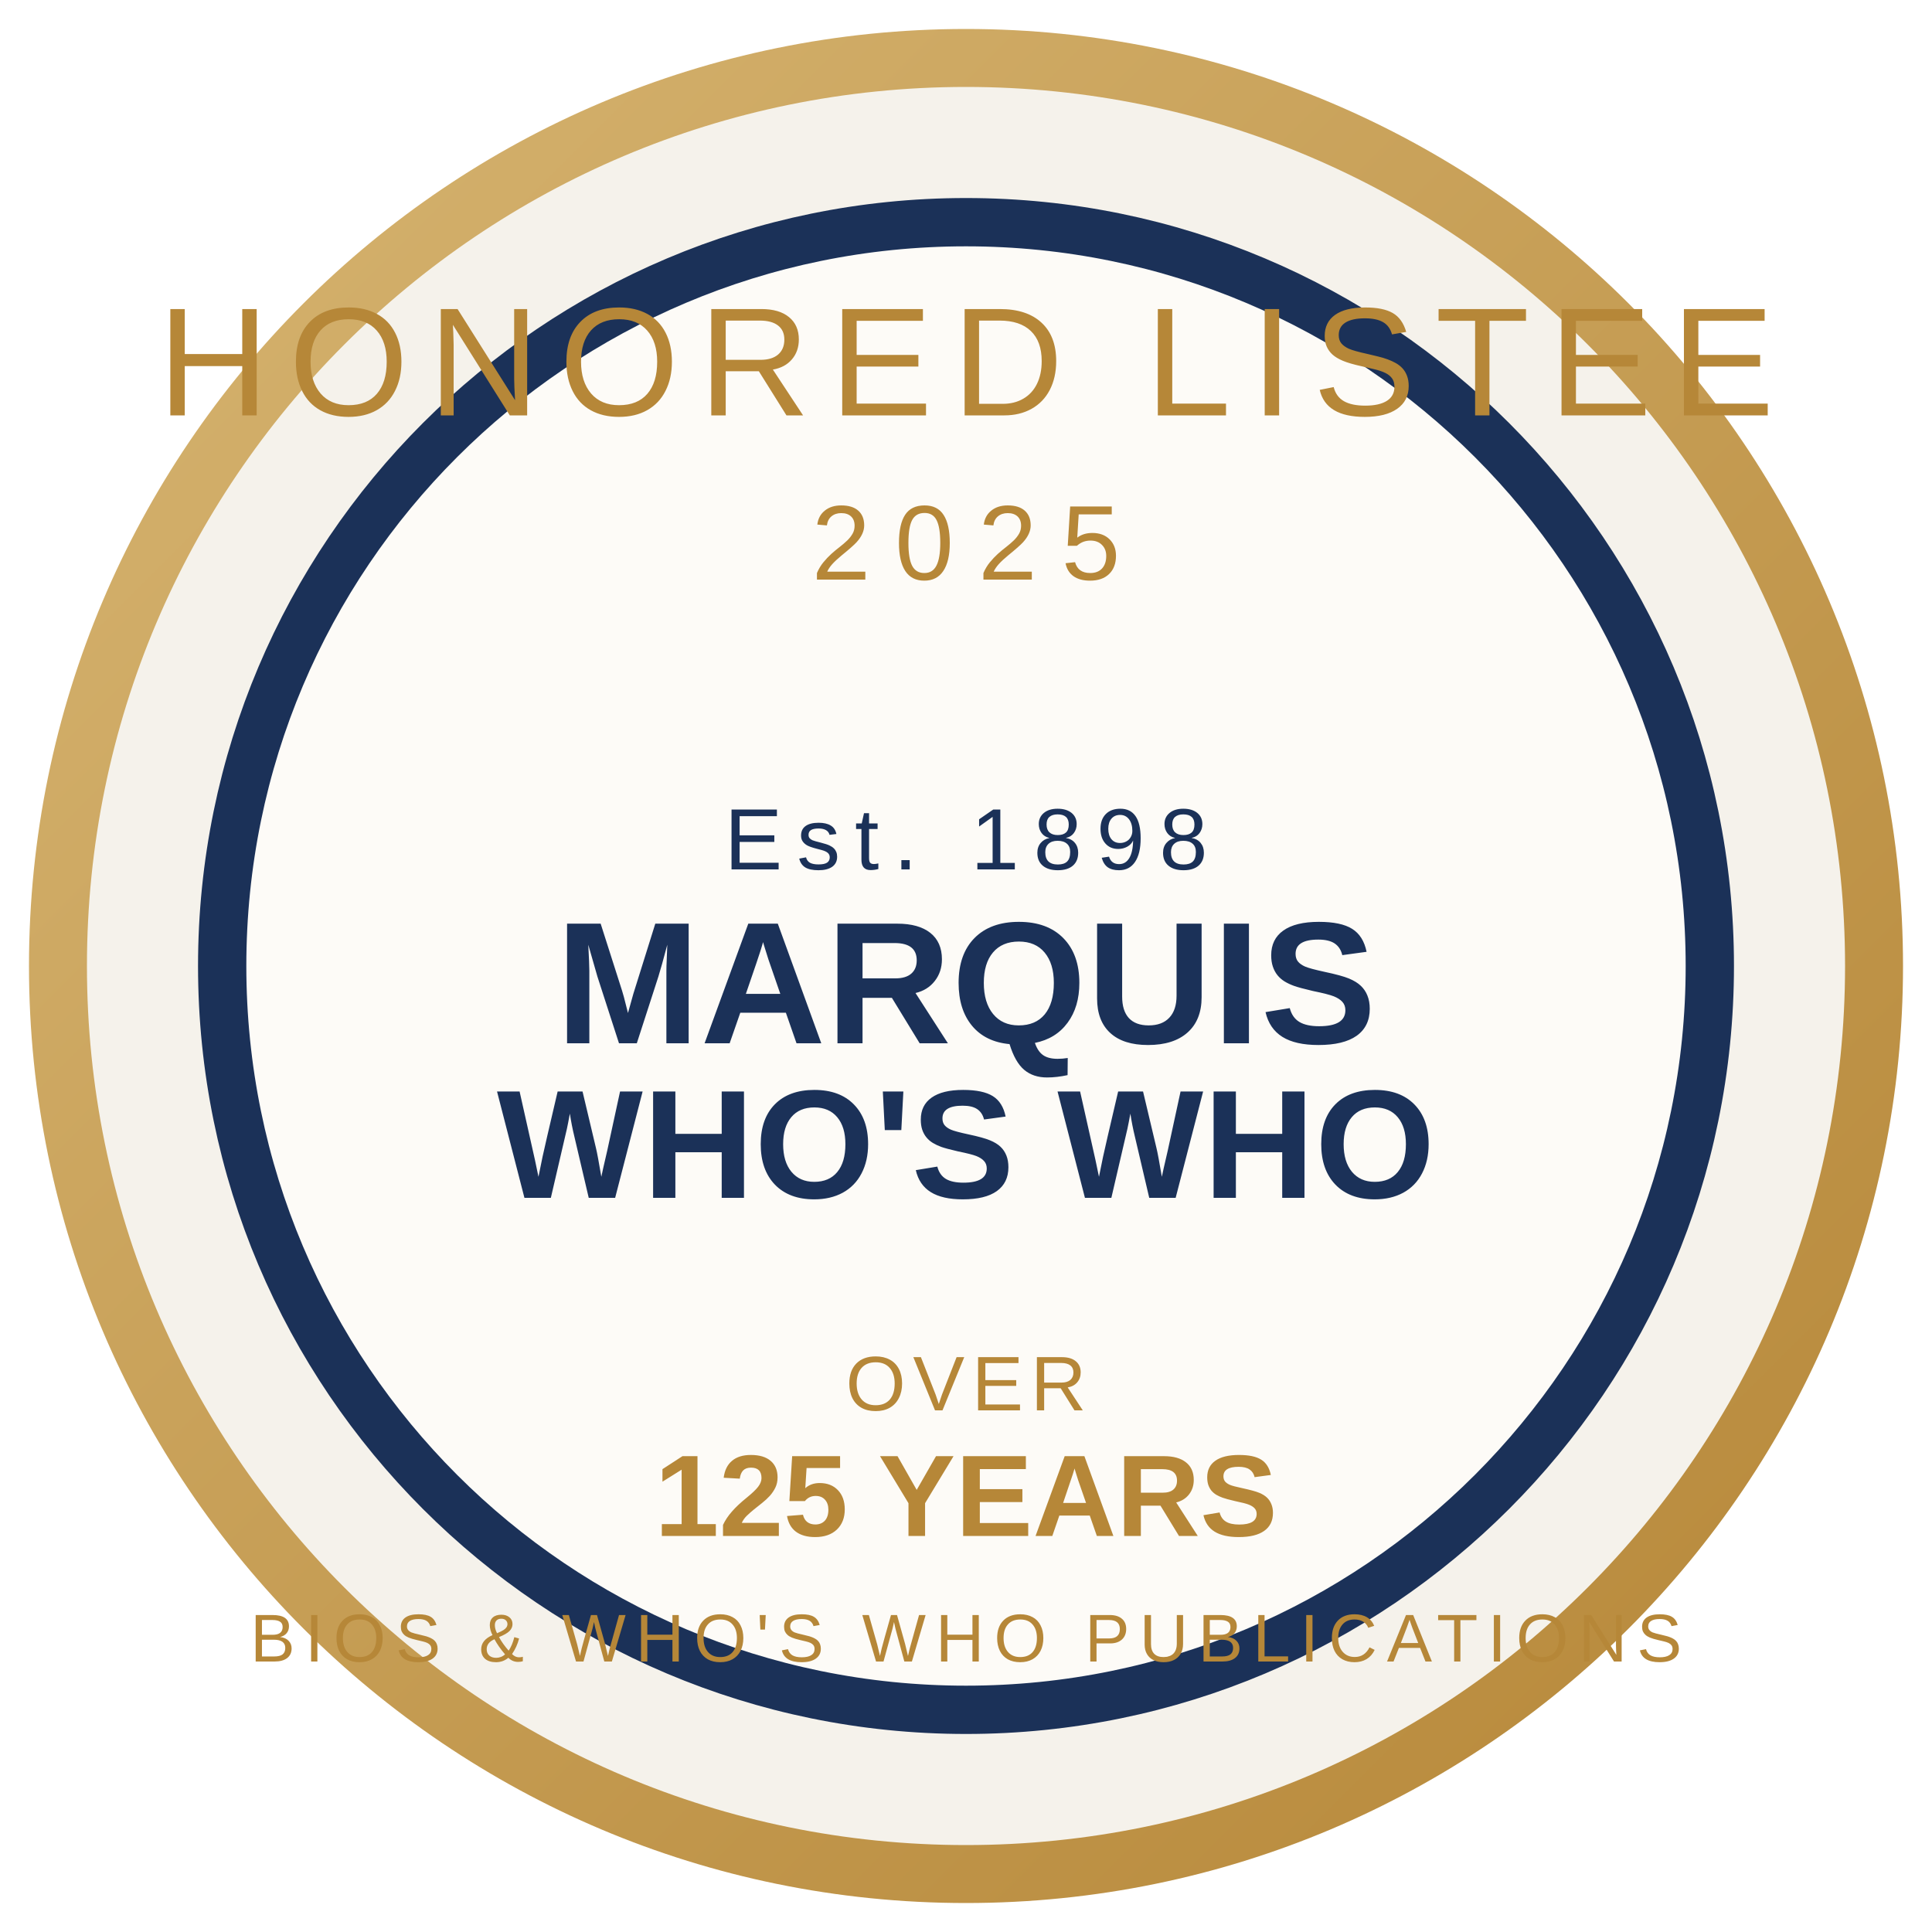
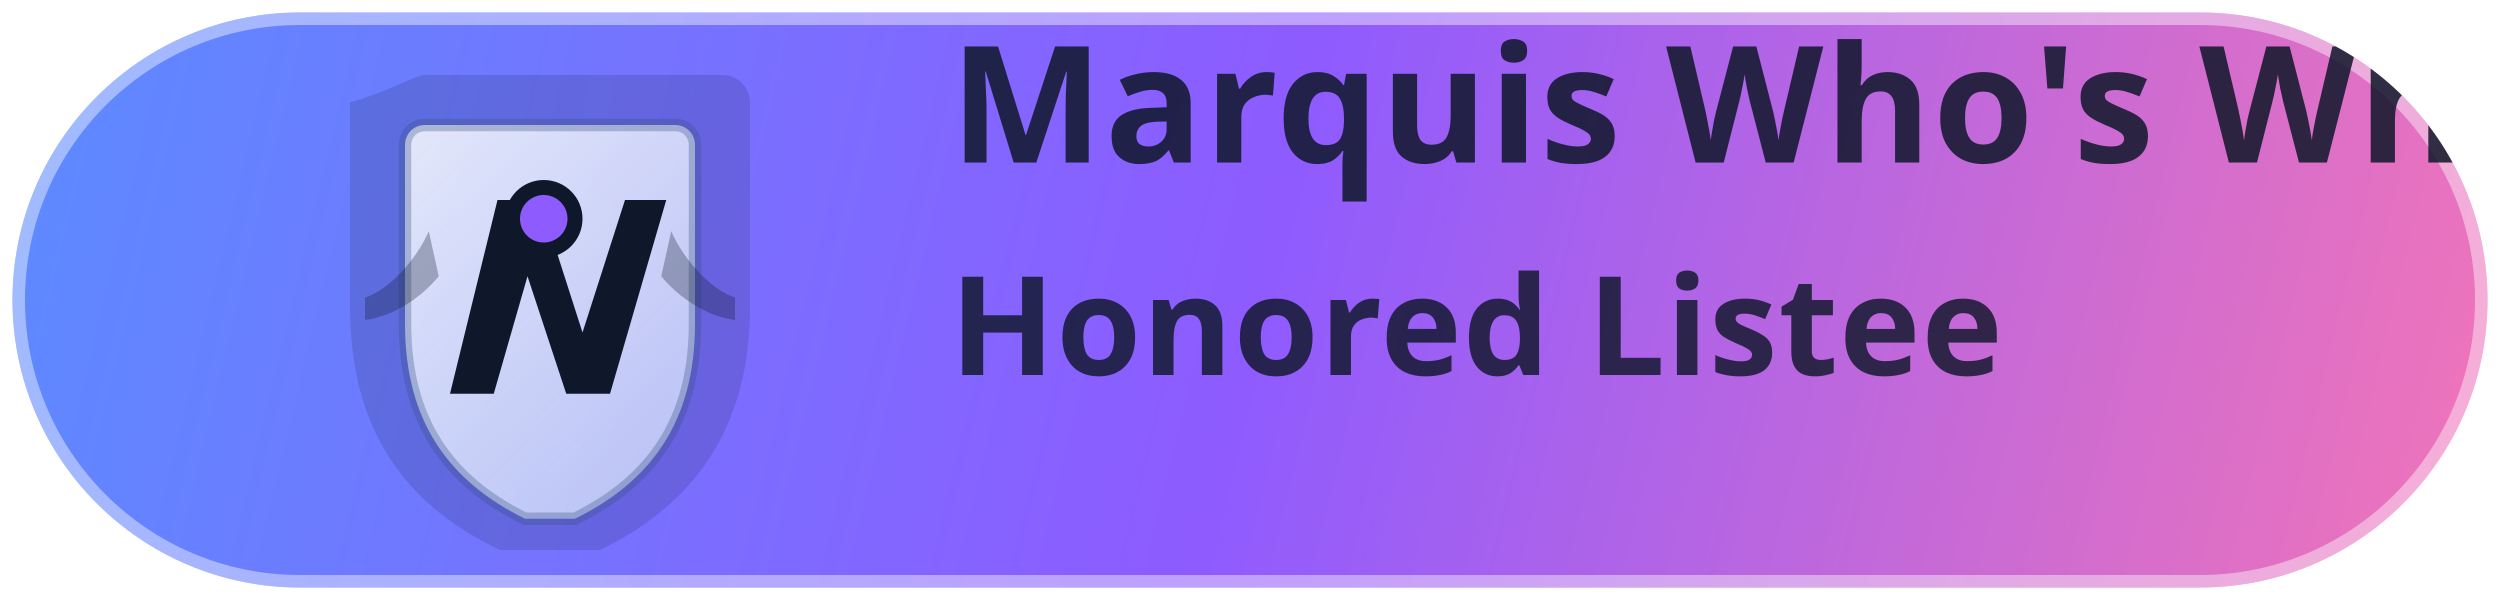
- <svg xmlns="http://www.w3.org/2000/svg" viewBox="0 0 400 400" role="img" aria-labelledby="title desc">
+ <svg xmlns="http://www.w3.org/2000/svg" width="200" height="48" viewBox="0 0 200 48" fill="none" role="img" aria-label="Marquis Who's Who honored listee">
  <defs>
-     <linearGradient id="ring" x1="0%" y1="0%" x2="100%" y2="100%">
-       <stop offset="0%" stop-color="#d6b471" />
-       <stop offset="100%" stop-color="#b68738" />
+     <linearGradient id="badgeGradient" x1="0" y1="0" x2="200" y2="48" gradientUnits="userSpaceOnUse">
+       <stop stop-color="#5B8CFF" />
+       <stop offset="0.5" stop-color="#8E5BFF" />
+       <stop offset="1" stop-color="#F375B7" />
    </linearGradient>
+     <linearGradient id="shieldGradient" x1="10" y1="4" x2="50" y2="44" gradientUnits="userSpaceOnUse">
+       <stop stop-color="#FFFFFF" stop-opacity="0.9" />
+       <stop offset="1" stop-color="#D5E5FF" stop-opacity="0.65" />
+     </linearGradient>
+     <clipPath id="badgeClip">
+       <rect x="1" y="1" width="198" height="46" rx="23" />
+     </clipPath>
  </defs>
-   <circle cx="200" cy="200" r="188" fill="#f5f2eb" stroke="url(#ring)" stroke-width="12" />
-   <circle cx="200" cy="200" r="154" fill="#fdfbf7" stroke="#1b3158" stroke-width="10" />
-   <text x="200" y="86" text-anchor="middle" font-family="'Source Sans Pro', 'Helvetica Neue', Arial, sans-serif" font-size="32" letter-spacing="4" fill="#b68738">HONORED LISTEE</text>
-   <text x="200" y="120" text-anchor="middle" font-family="'Source Sans Pro', 'Helvetica Neue', Arial, sans-serif" font-size="22" letter-spacing="5" fill="#b68738">2025</text>
-   <g fill="#1b3158" font-family="'Source Sans Pro', 'Helvetica Neue', Arial, sans-serif" text-anchor="middle">
-     <text x="200" y="180" font-size="18" letter-spacing="3">Est. 1898</text>
-     <text x="200" y="216" font-size="36" font-weight="700">MARQUIS</text>
-     <text x="200" y="248" font-size="32" font-weight="700">WHO'S WHO</text>
-   </g>
-   <g fill="#b68738" font-family="'Source Sans Pro', 'Helvetica Neue', Arial, sans-serif" text-anchor="middle">
-     <text x="200" y="292" font-size="16" letter-spacing="1.5">OVER</text>
-     <text x="200" y="318" font-size="24" font-weight="700">125 YEARS</text>
-     <text x="200" y="344" font-size="14" letter-spacing="2">BIOS &amp; WHO'S WHO PUBLICATIONS</text>
+   <g clip-path="url(#badgeClip)">
+     <rect x="1" y="1" width="198" height="46" rx="23" fill="url(#badgeGradient)" stroke="rgba(255,255,255,0.42)" stroke-width="2" />
+     <g transform="translate(12 4)">
+       <path d="M28 40c-7.6-3.6-12-9.6-12-19.5V4.2C20 3 21 2 22.2 2h23.6C47 2 48 3 48 4.2v16.3C48 30.4 43.4 36.4 36 40h-8Z" fill="#0B1B3C" opacity="0.16" />
+       <path d="M30 37.5c-6.1-3-9.6-7.8-9.6-15.6V7.6C20.4 6.7 21.1 6 22 6h20c0.9 0 1.6 0.7 1.6 1.6v14.3c0 7.8-3.5 12.6-9.6 15.6H30Z" fill="url(#shieldGradient)" stroke="rgba(53, 78, 128, 0.32)" />
+       <path d="M24 27.5 27.8 12h3.4l3.4 10.6L38 12h3.3l-4.5 15.5h-3.5l-3.1-9.4-2.7 9.4H24Z" fill="#0F172A" />
+       <circle cx="31.5" cy="13.5" r="2.5" fill="#8E5BFF" stroke="#0F172A" stroke-width="1.2" />
+       <path d="M17.2 19.8c1.9-0.6 4.1-3 5.1-5.3l0.8 3.6c-1.4 1.7-3.6 3.2-5.9 3.5v-1.8Z" fill="#0F172A" opacity="0.3" />
+       <path d="M46.8 19.8c-1.9-0.6-4.1-3-5.1-5.3l-0.8 3.6c1.4 1.7 3.6 3.2 5.9 3.5v-1.8Z" fill="#0F172A" opacity="0.3" />
+     </g>
+     <g transform="translate(76 13)">
+       <text fill="#0F172A" fill-opacity="0.85" font-family="'Montserrat', 'Segoe UI', sans-serif" font-size="13" font-weight="700" letter-spacing="0.12px">Marquis Who's Who</text>
+       <text y="17" fill="#0F172A" fill-opacity="0.82" font-family="'Montserrat', 'Segoe UI', sans-serif" font-size="11" font-weight="600" letter-spacing="0.08px">Honored Listee</text>
+     </g>
  </g>
</svg>
